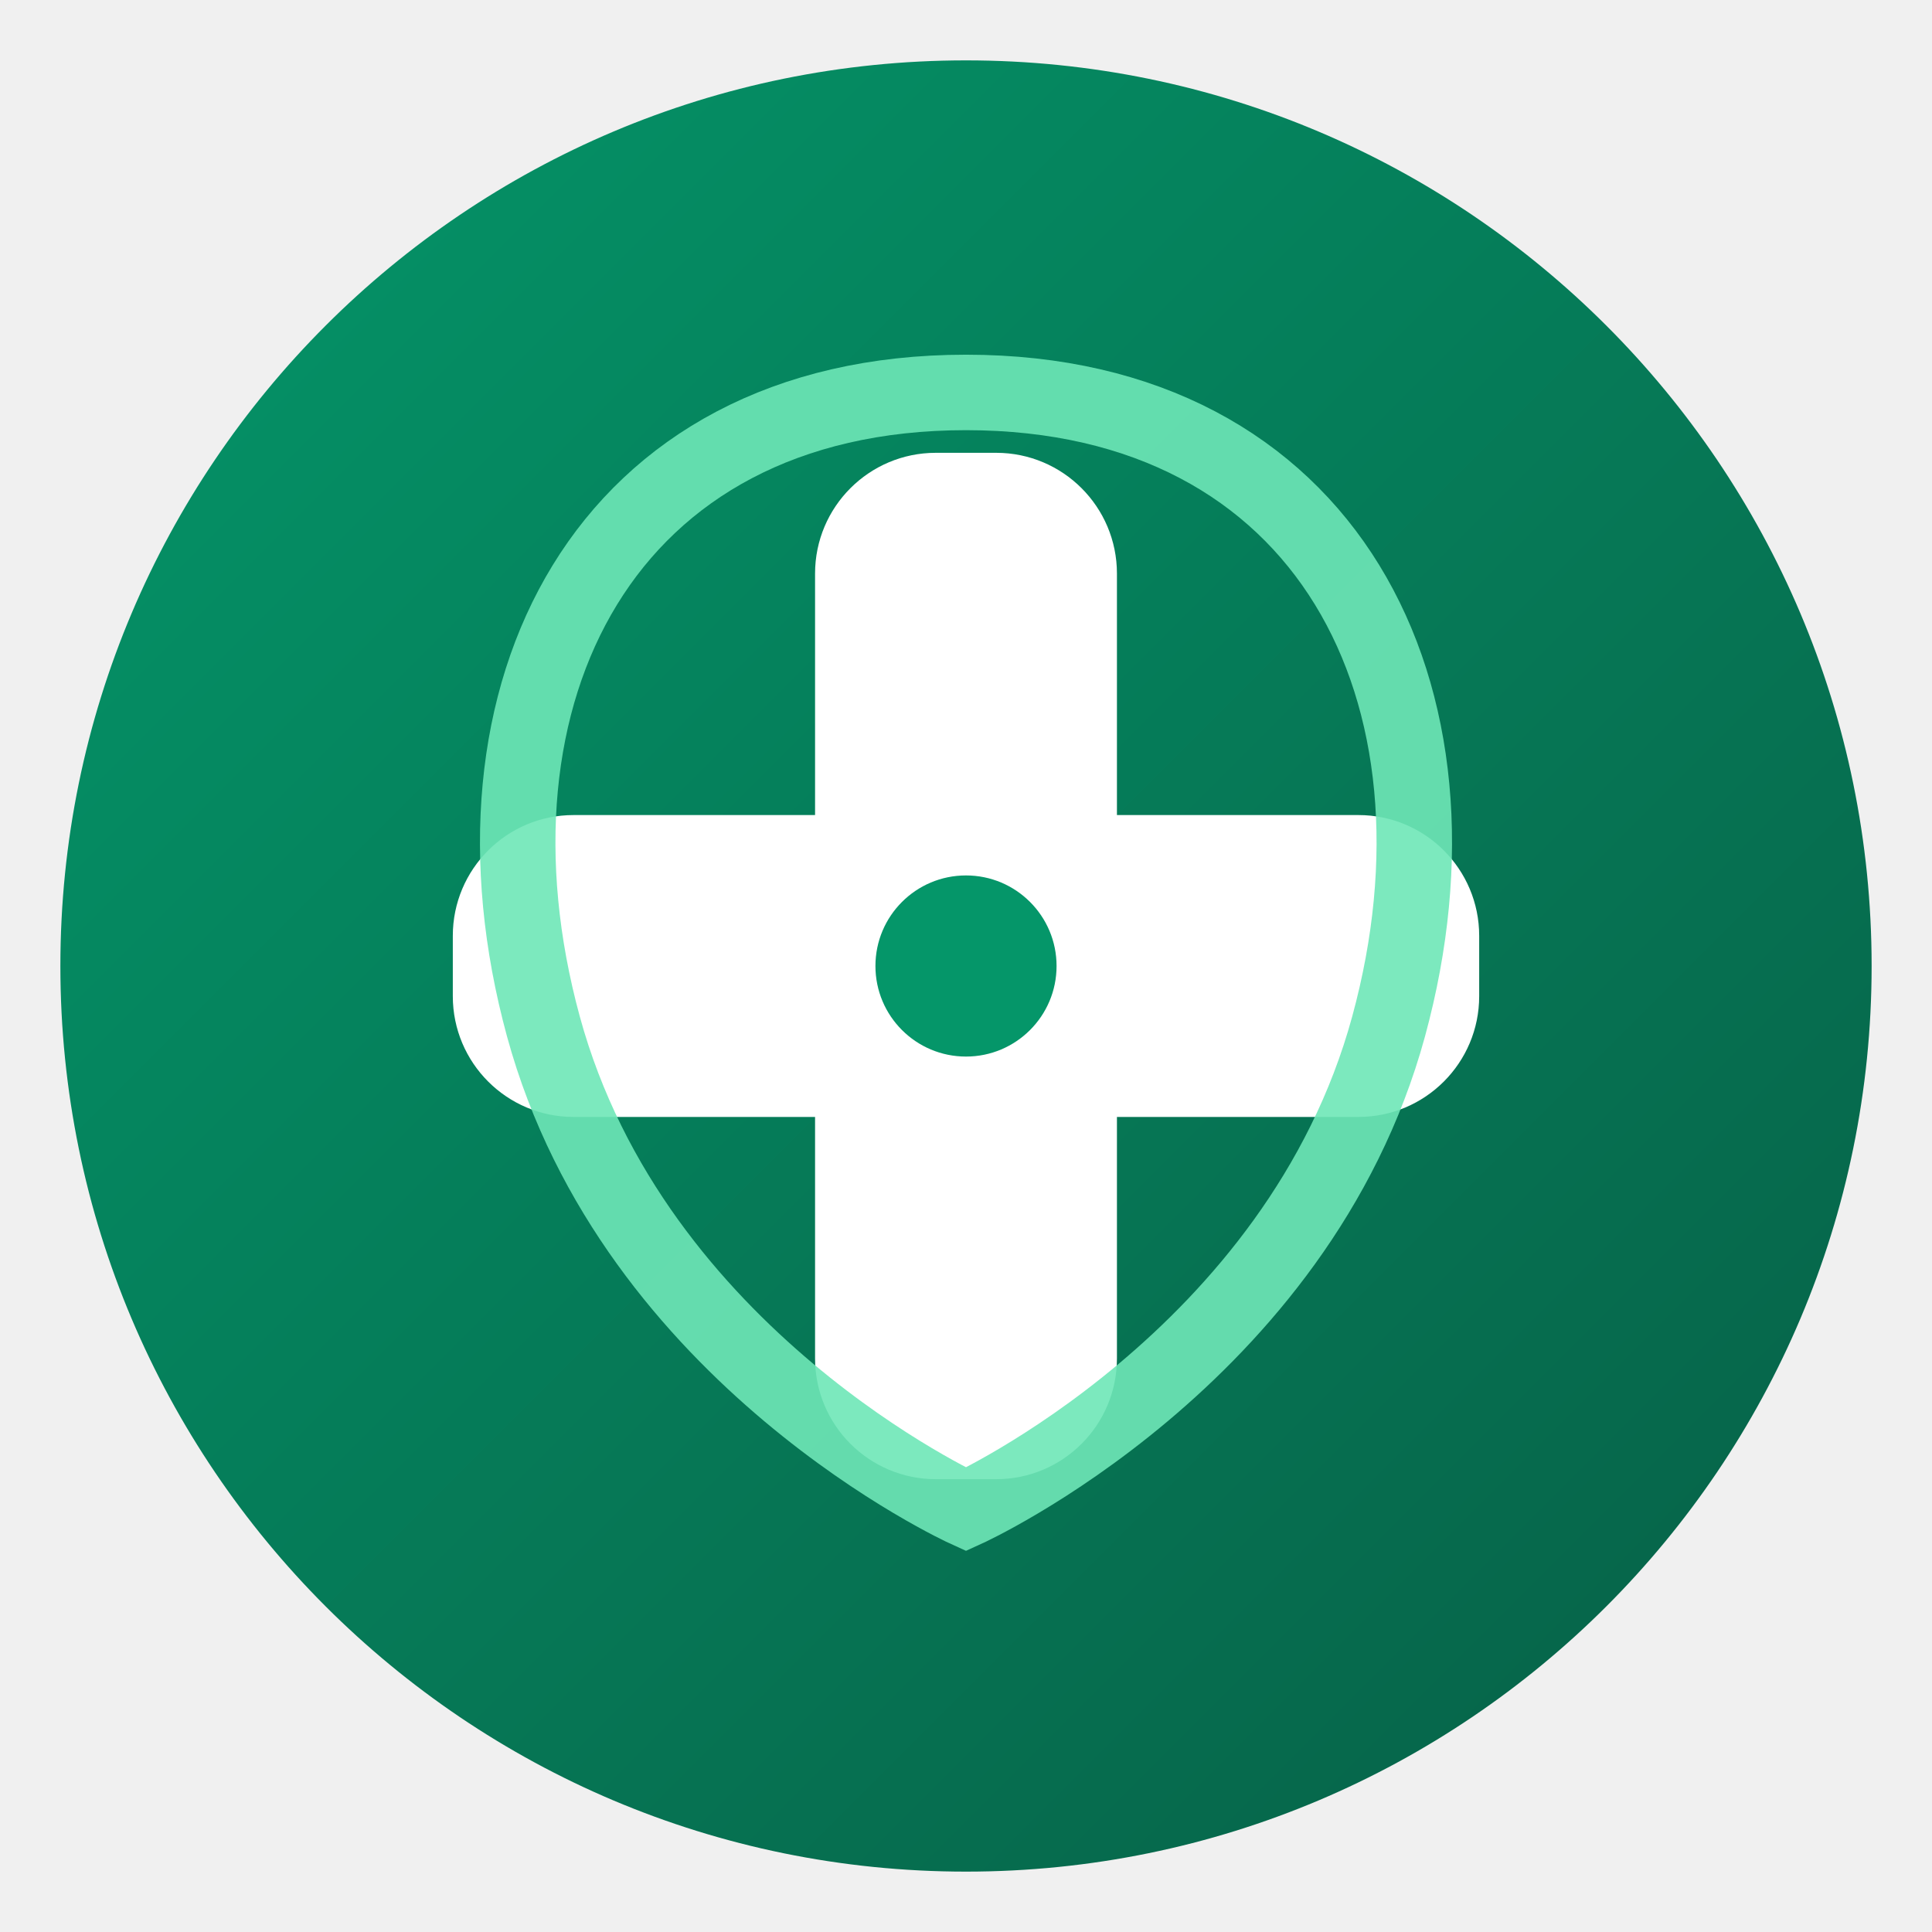
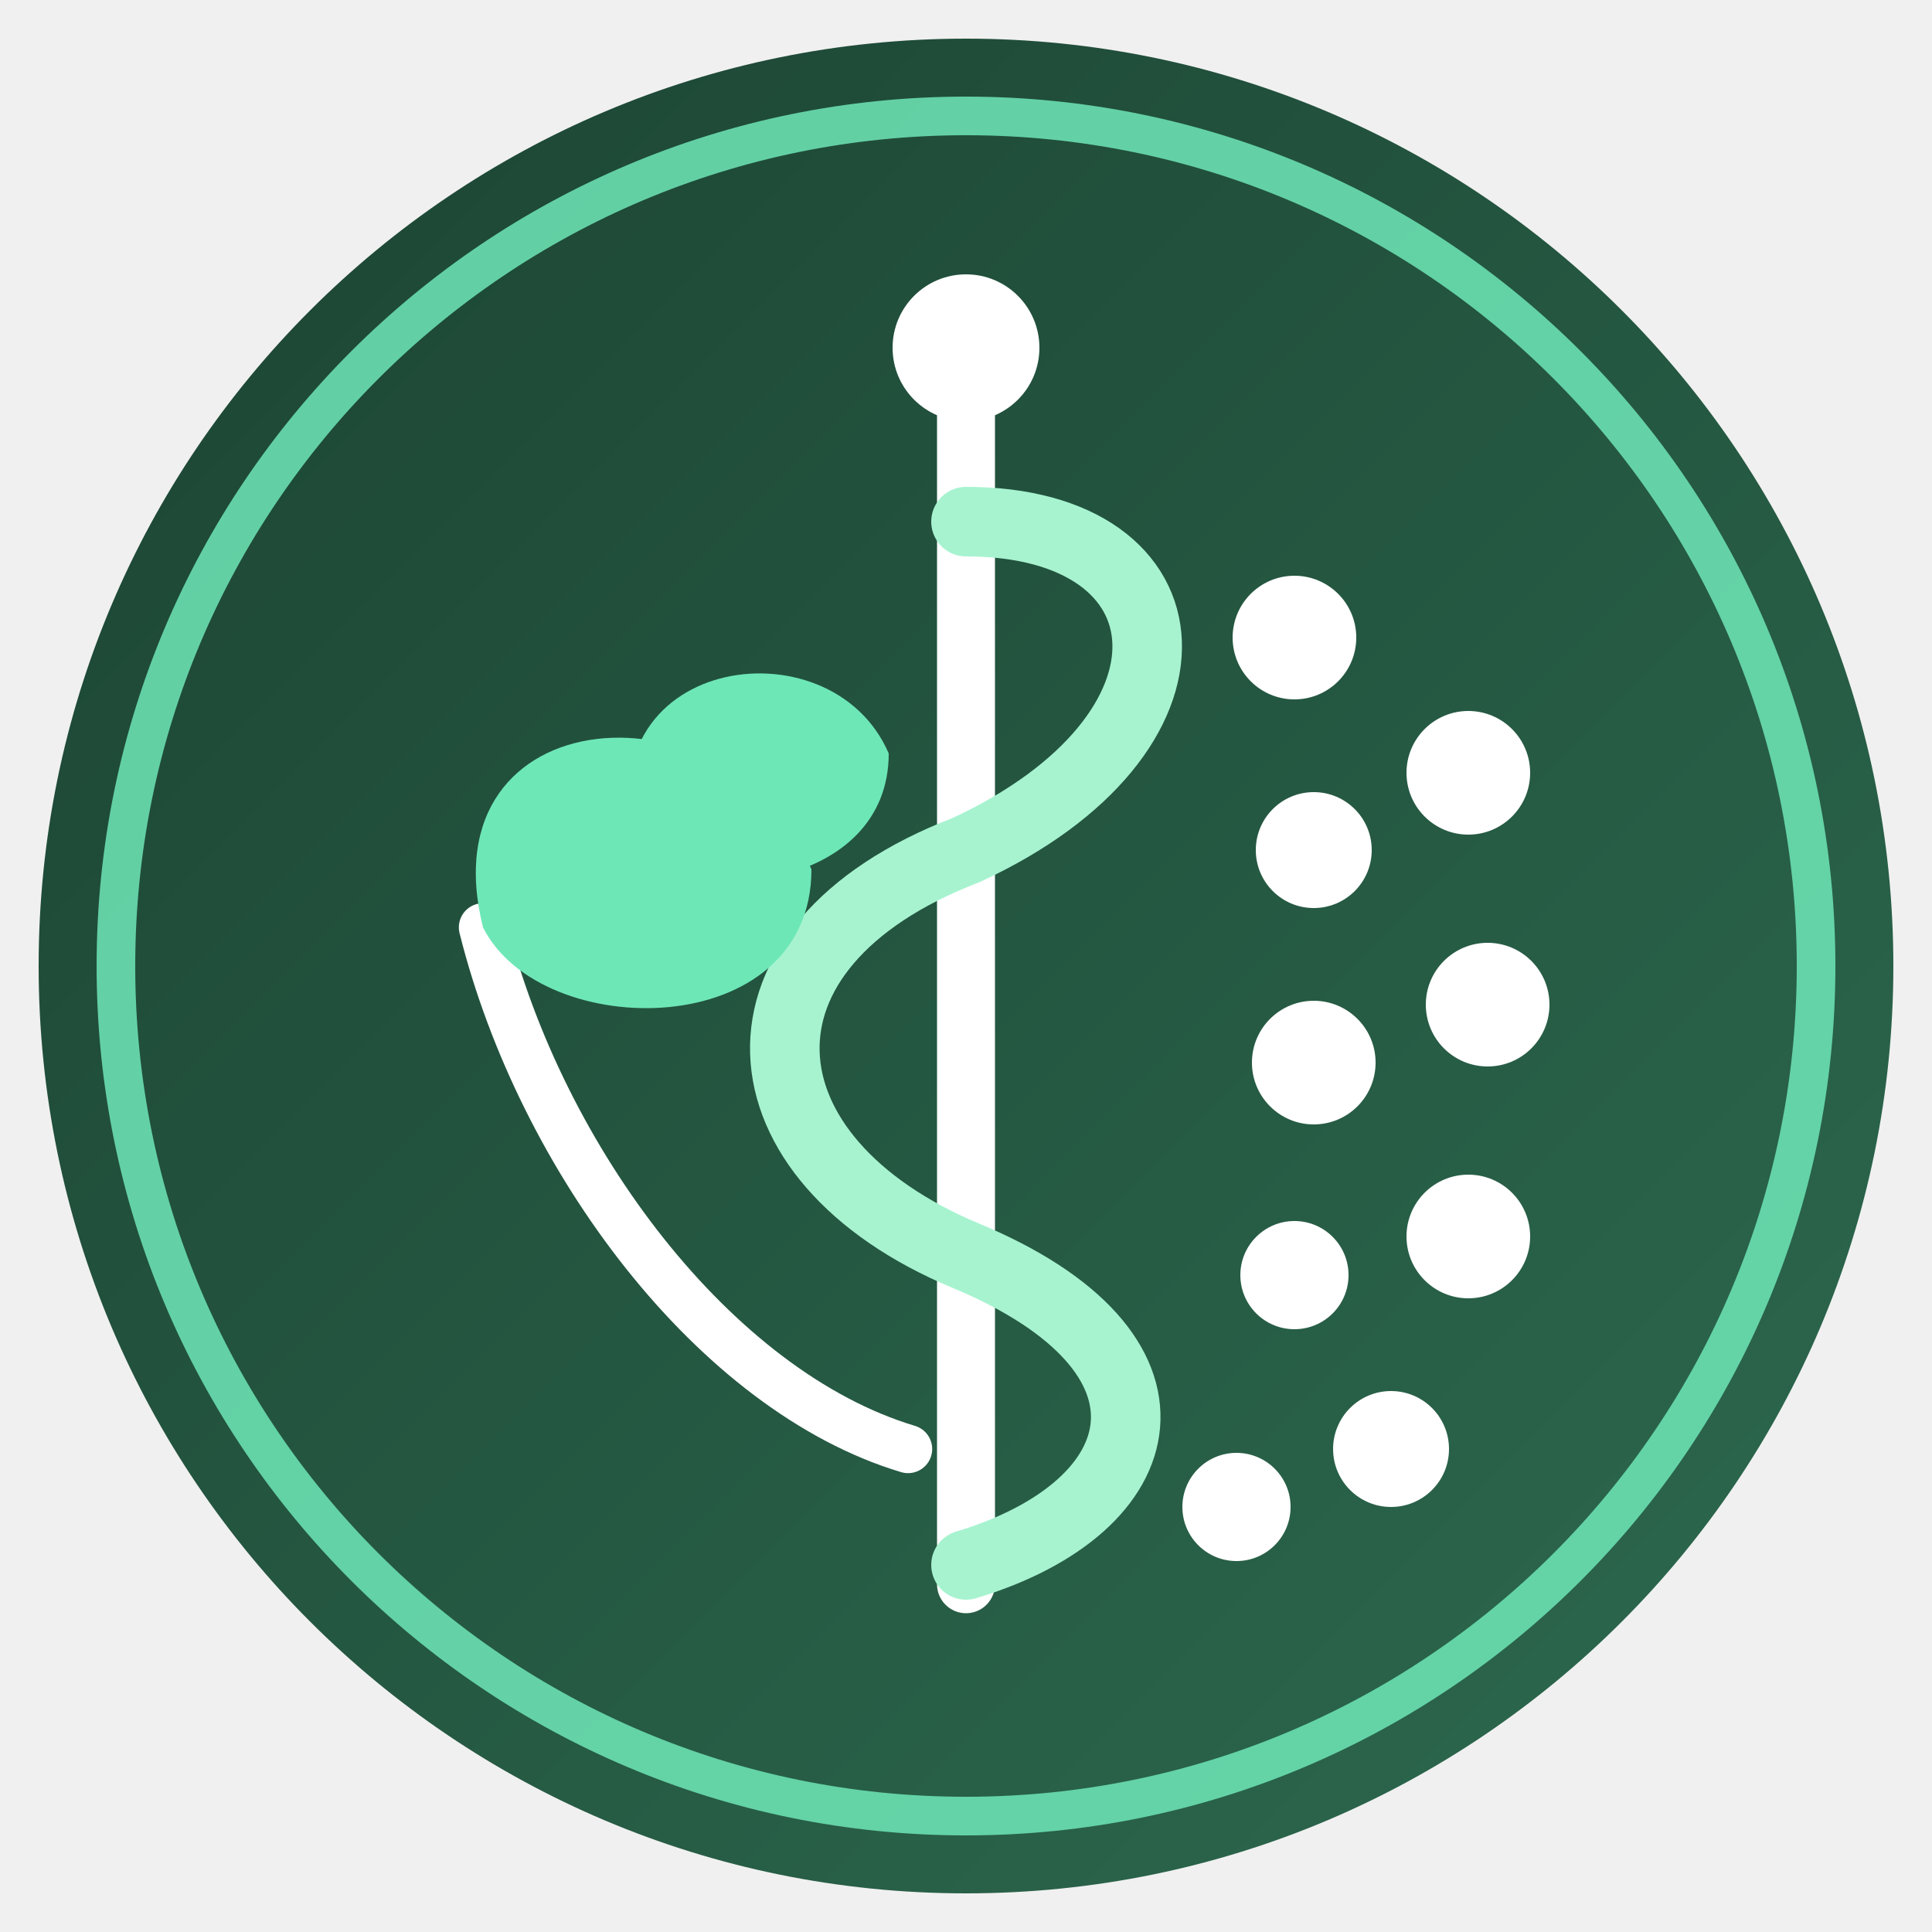
- <svg xmlns="http://www.w3.org/2000/svg" viewBox="0 0 64 64" fill="none">
+ <svg xmlns="http://www.w3.org/2000/svg" viewBox="0 0 100 100" fill="none">
  <defs>
-     <linearGradient id="grad" x1="0%" y1="0%" x2="100%" y2="100%">
-       <stop offset="0%" stop-color="#059669" />
-       <stop offset="100%" stop-color="#065f46" />
+     <linearGradient id="clinicGrad" x1="0%" y1="0%" x2="100%" y2="100%">
+       <stop offset="0%" stop-color="#1B4332" />
+       <stop offset="100%" stop-color="#2D6A4F" />
    </linearGradient>
  </defs>
-   <circle cx="32" cy="32" r="30" fill="url(#grad)" />
-   <rect x="27" y="15" width="10" height="34" rx="4" fill="#FFFFFF" />
-   <rect x="15" y="27" width="34" height="10" rx="4" fill="#FFFFFF" />
-   <path d="M32 13 C44 13 49 23 46 34 C43 45 32 50 32 50 C32 50 21 45 18 34 C15 23 20 13 32 13 Z" stroke="#6EE7B7" stroke-width="2.5" stroke-linecap="round" fill="none" opacity="0.9" />
-   <circle cx="32" cy="32" r="3" fill="#059669" />
+   <circle cx="50" cy="50" r="48" fill="url(#clinicGrad)" />
+   <circle cx="50" cy="50" r="44" stroke="#6EE7B7" stroke-width="2" fill="none" opacity="0.85" />
+   <circle cx="50" cy="18" r="3.8" fill="#FFFFFF" />
+   <line x1="50" y1="21" x2="50" y2="82" stroke="#FFFFFF" stroke-width="3" stroke-linecap="round" />
+   <path d="M 50 27 C 62 27, 63 38, 50 44 C 37 49, 38 60, 50 65 C 62 70, 60 78, 50 81" stroke="#A7F3D0" stroke-width="3.6" stroke-linecap="round" fill="none" />
+   <path d="M 47 75 C 37 72, 28 60, 25 48" stroke="#FFFFFF" stroke-width="2.5" stroke-linecap="round" fill="none" />
+   <path d="M 25 48 C 22 36, 38 35, 42 45 C 42 54, 28 54, 25 48 Z" fill="#6EE7B7" />
+   <path d="M 33 44 C 30 34, 43 32, 46 39 C 46 46, 36 47, 33 44 Z" fill="#6EE7B7" />
+   <circle cx="67" cy="33" r="3.2" fill="#FFFFFF" />
+   <circle cx="76" cy="40" r="3.2" fill="#FFFFFF" />
+   <circle cx="68" cy="44" r="3" fill="#FFFFFF" />
+   <circle cx="77" cy="52" r="3.2" fill="#FFFFFF" />
+   <circle cx="68" cy="55" r="3.2" fill="#FFFFFF" />
+   <circle cx="76" cy="64" r="3.2" fill="#FFFFFF" />
+   <circle cx="67" cy="66" r="2.8" fill="#FFFFFF" />
+   <circle cx="72" cy="75" r="3" fill="#FFFFFF" />
+   <circle cx="64" cy="78" r="2.8" fill="#FFFFFF" />
</svg>
